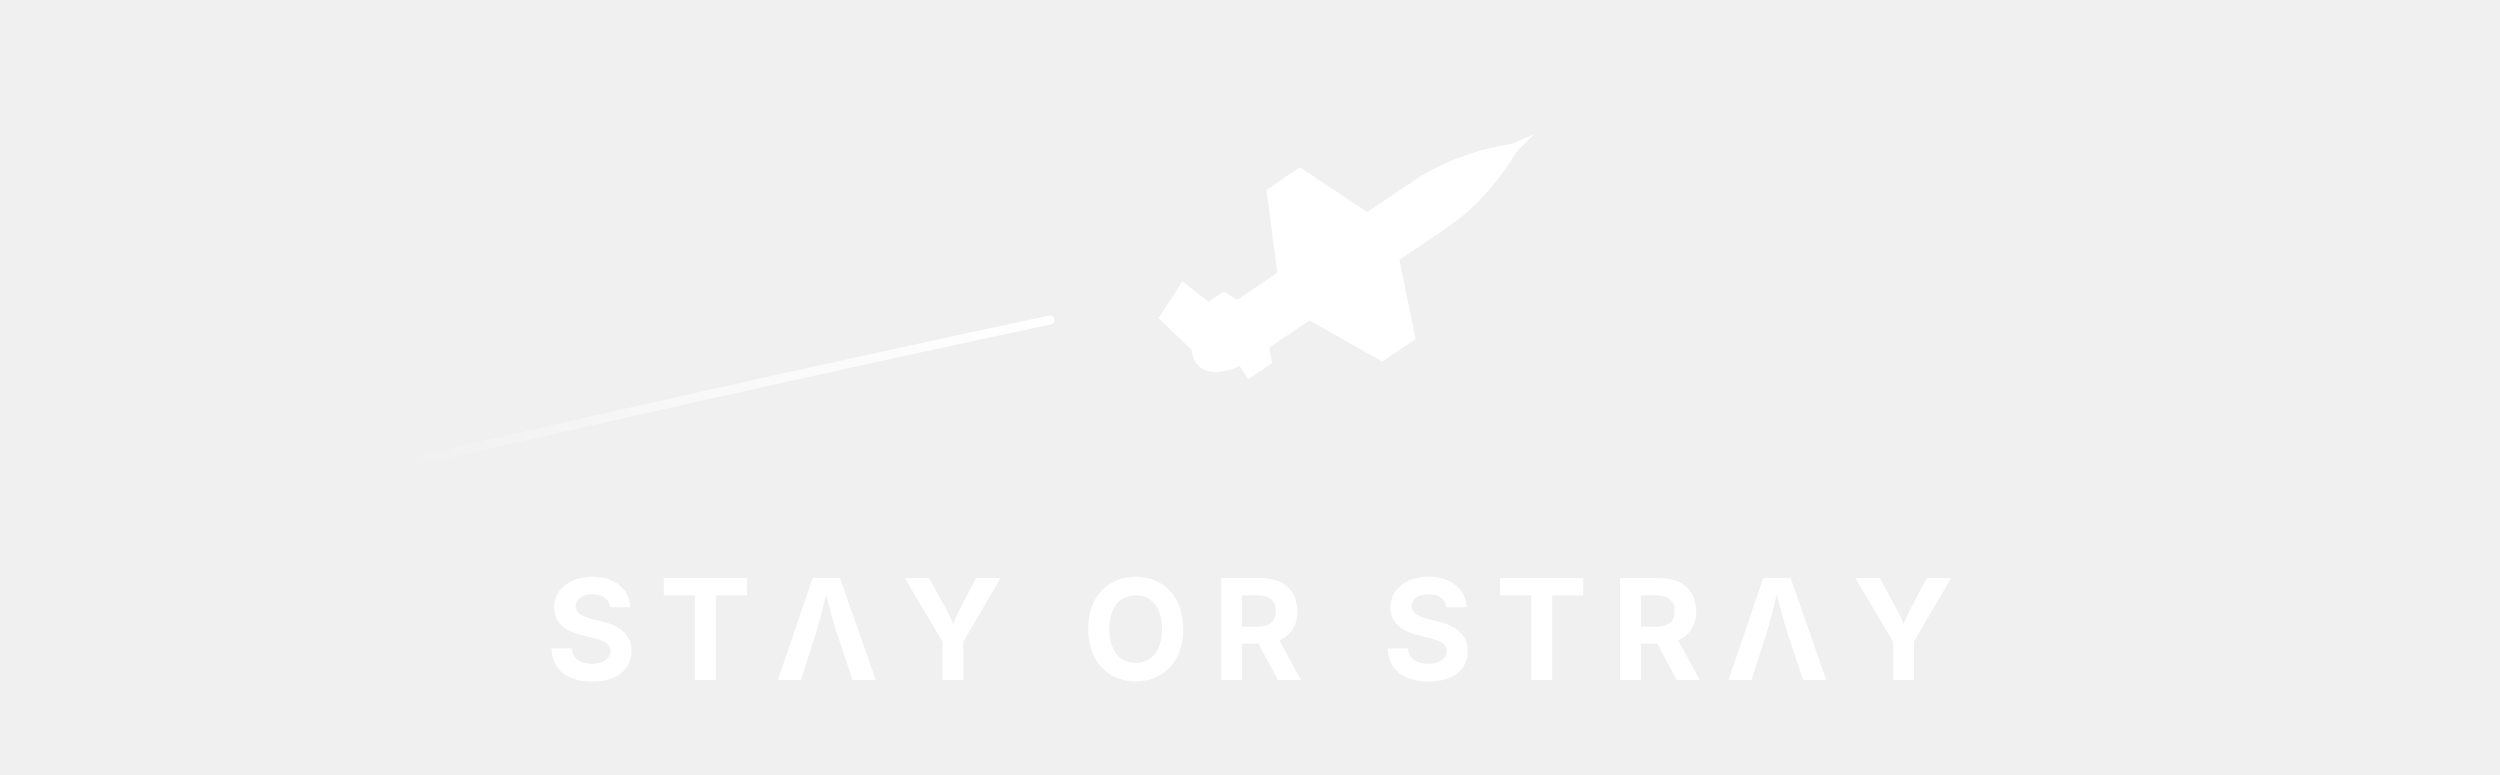
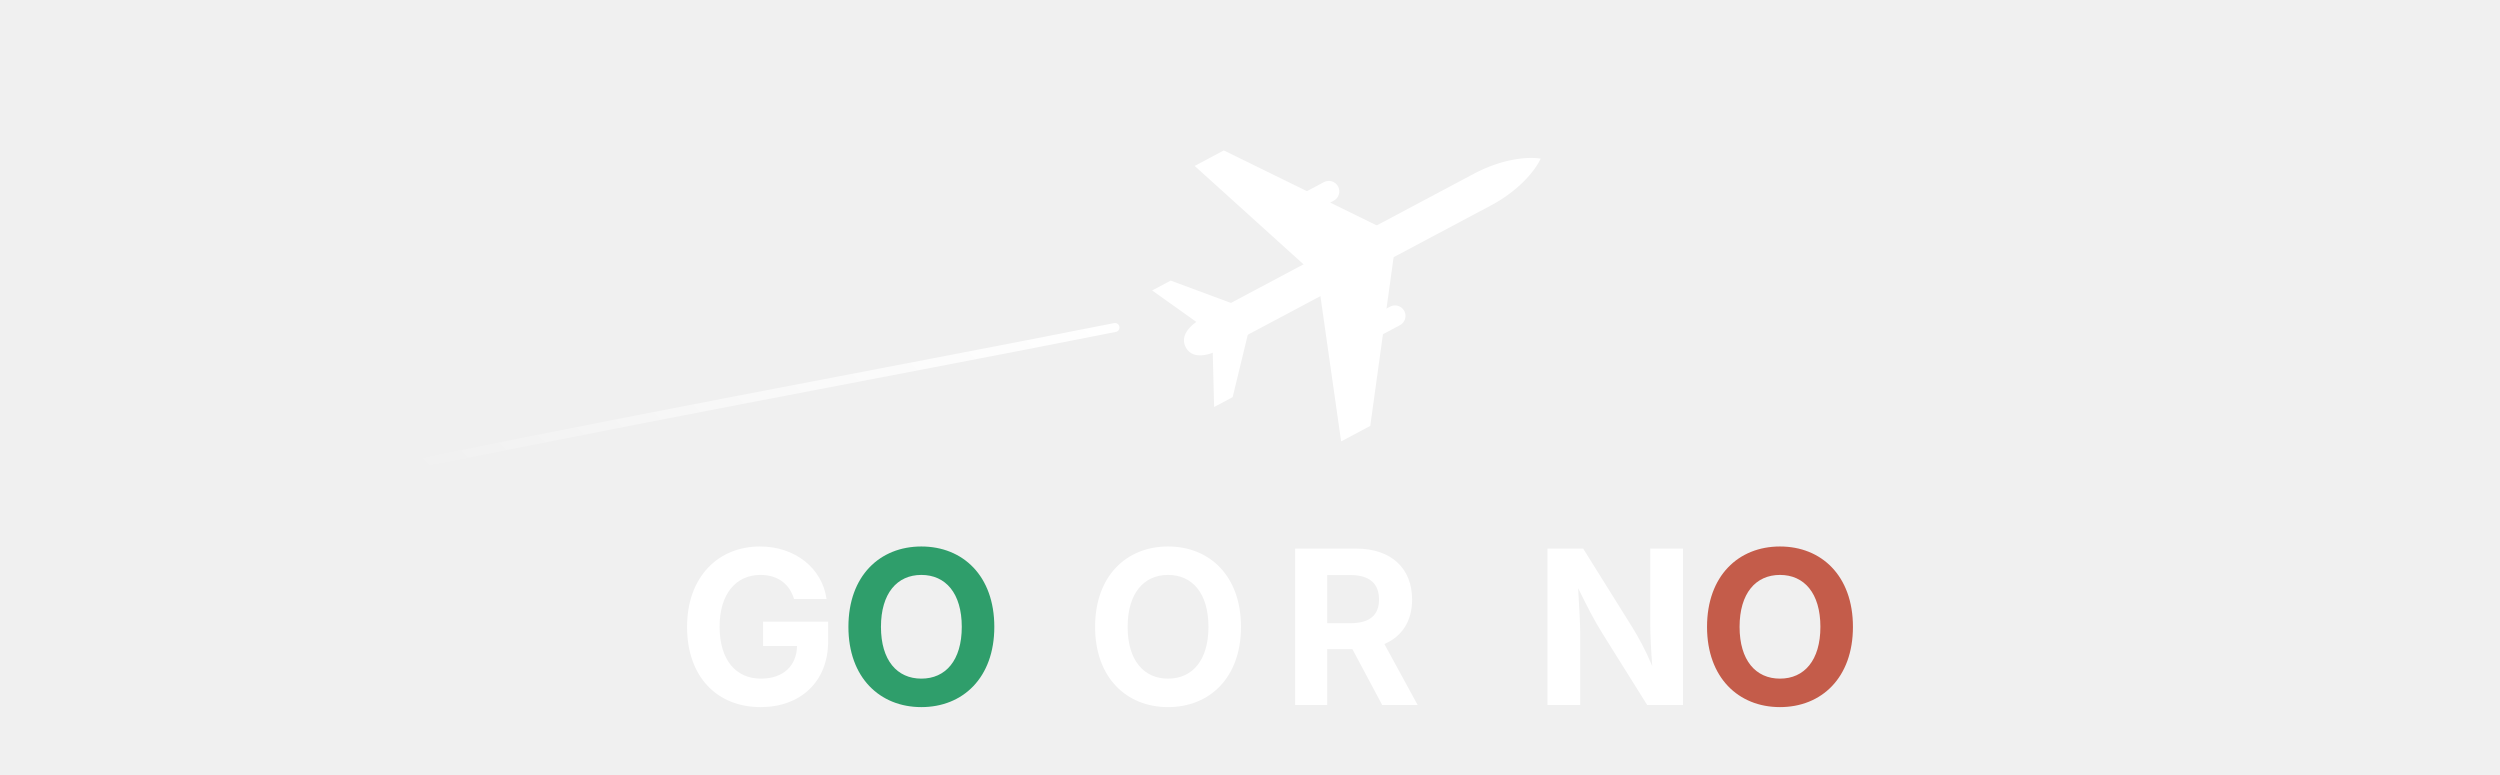
- <svg xmlns="http://www.w3.org/2000/svg" viewBox="0 0 1000 310" fill="none" role="img" aria-labelledby="sosTitle">
+ <svg xmlns="http://www.w3.org/2000/svg" viewBox="0 0 1000 310" fill="none" role="img" aria-labelledby="gonTitle">
  <defs>
    <linearGradient id="trailFade" x1="100%" y1="0%" x2="0%" y2="20%">
      <stop offset="0%" stop-color="#ffffff" stop-opacity="1" />
      <stop offset="55%" stop-color="#ffffff" stop-opacity="0.55" />
      <stop offset="100%" stop-color="#ffffff" stop-opacity="0" />
    </linearGradient>
  </defs>
-   <path d="M420 128 C340 145, 250 165, 120 195" stroke="url(#trailFade)" stroke-width="3.6" fill="none" stroke-linecap="round" />
-   <g fill="#ffffff" transform="translate(545 100) rotate(-34) scale(1.15)">
-     <path d="M-70 0       C-70 -6.5 -62 -10 -52 -10       L28 -10       C42 -10 54 -6 64 -1.5       L72 0       L64 1.5       C54 6 42 10 28 10       L-52 10       C-62 10 -70 6.5 -70 0Z" />
-     <path d="M-22 2 L12 2 L-2 36 L-16 36 L-30 8Z" />
-     <path d="M-22 -2 L12 -2 L-2 -36 L-16 -36 L-30 -8Z" />
-     <path d="M-58 1 L-42 1 L-48 15 L-58 15Z" />
-     <path d="M-58 -1 L-42 -1 L-48 -15 L-58 -15Z" />
-     <path d="M-68 -1 L-50 -1 L-58 -26 L-72 -20Z" />
-     <ellipse cx="-2" cy="16" rx="6.5" ry="3.8" />
-     <ellipse cx="-2" cy="-16" rx="6.5" ry="3.8" />
+   <path d="M446 131 C350 150, 250 168, 120 195" stroke="url(#trailFade)" stroke-width="3.6" fill="none" stroke-linecap="round" />
+   <g fill="#ffffff" transform="translate(540 104) rotate(-28) scale(1.2)">
+     <path d="M-62 0 C-62 -4 -58 -6 -52 -6 L50 -6 C60 -6 68 -3 72 0 C68 3 60 6 50 6 L-52 6 C-58 6 -62 4 -62 0Z" />
+     <path d="M14 -5 L-20 -52 L-31 -52 L-14 -5Z" />
+     <path d="M14 5 L-20 52 L-31 52 L-14 5Z" />
+     <path d="M-40 -4 L-56 -22 L-63 -22 L-54 -4Z" />
+     <path d="M-40 4 L-56 22 L-63 22 L-54 4Z" />
+     <rect x="-8" y="-27" width="16" height="7" rx="3.5" />
+     <rect x="-8" y="20" width="16" height="7" rx="3.5" />
  </g>
-   <text x="500" y="272" text-anchor="middle" fill="#ffffff" font-family="Montserrat, Inter, 'Helvetica Neue', Helvetica, Arial, sans-serif" font-size="56" font-weight="700" letter-spacing="0.16em">STΛY OR STRΛY</text>
+   <text x="508" y="282" text-anchor="middle" fill="#ffffff" font-family="Montserrat, Inter, 'Helvetica Neue', Helvetica, Arial, sans-serif" font-size="86" font-weight="700" letter-spacing="0.14em">G<tspan fill="#2f9e6b">O</tspan> OR N<tspan fill="#c45c4a">O</tspan>
+   </text>
</svg>
